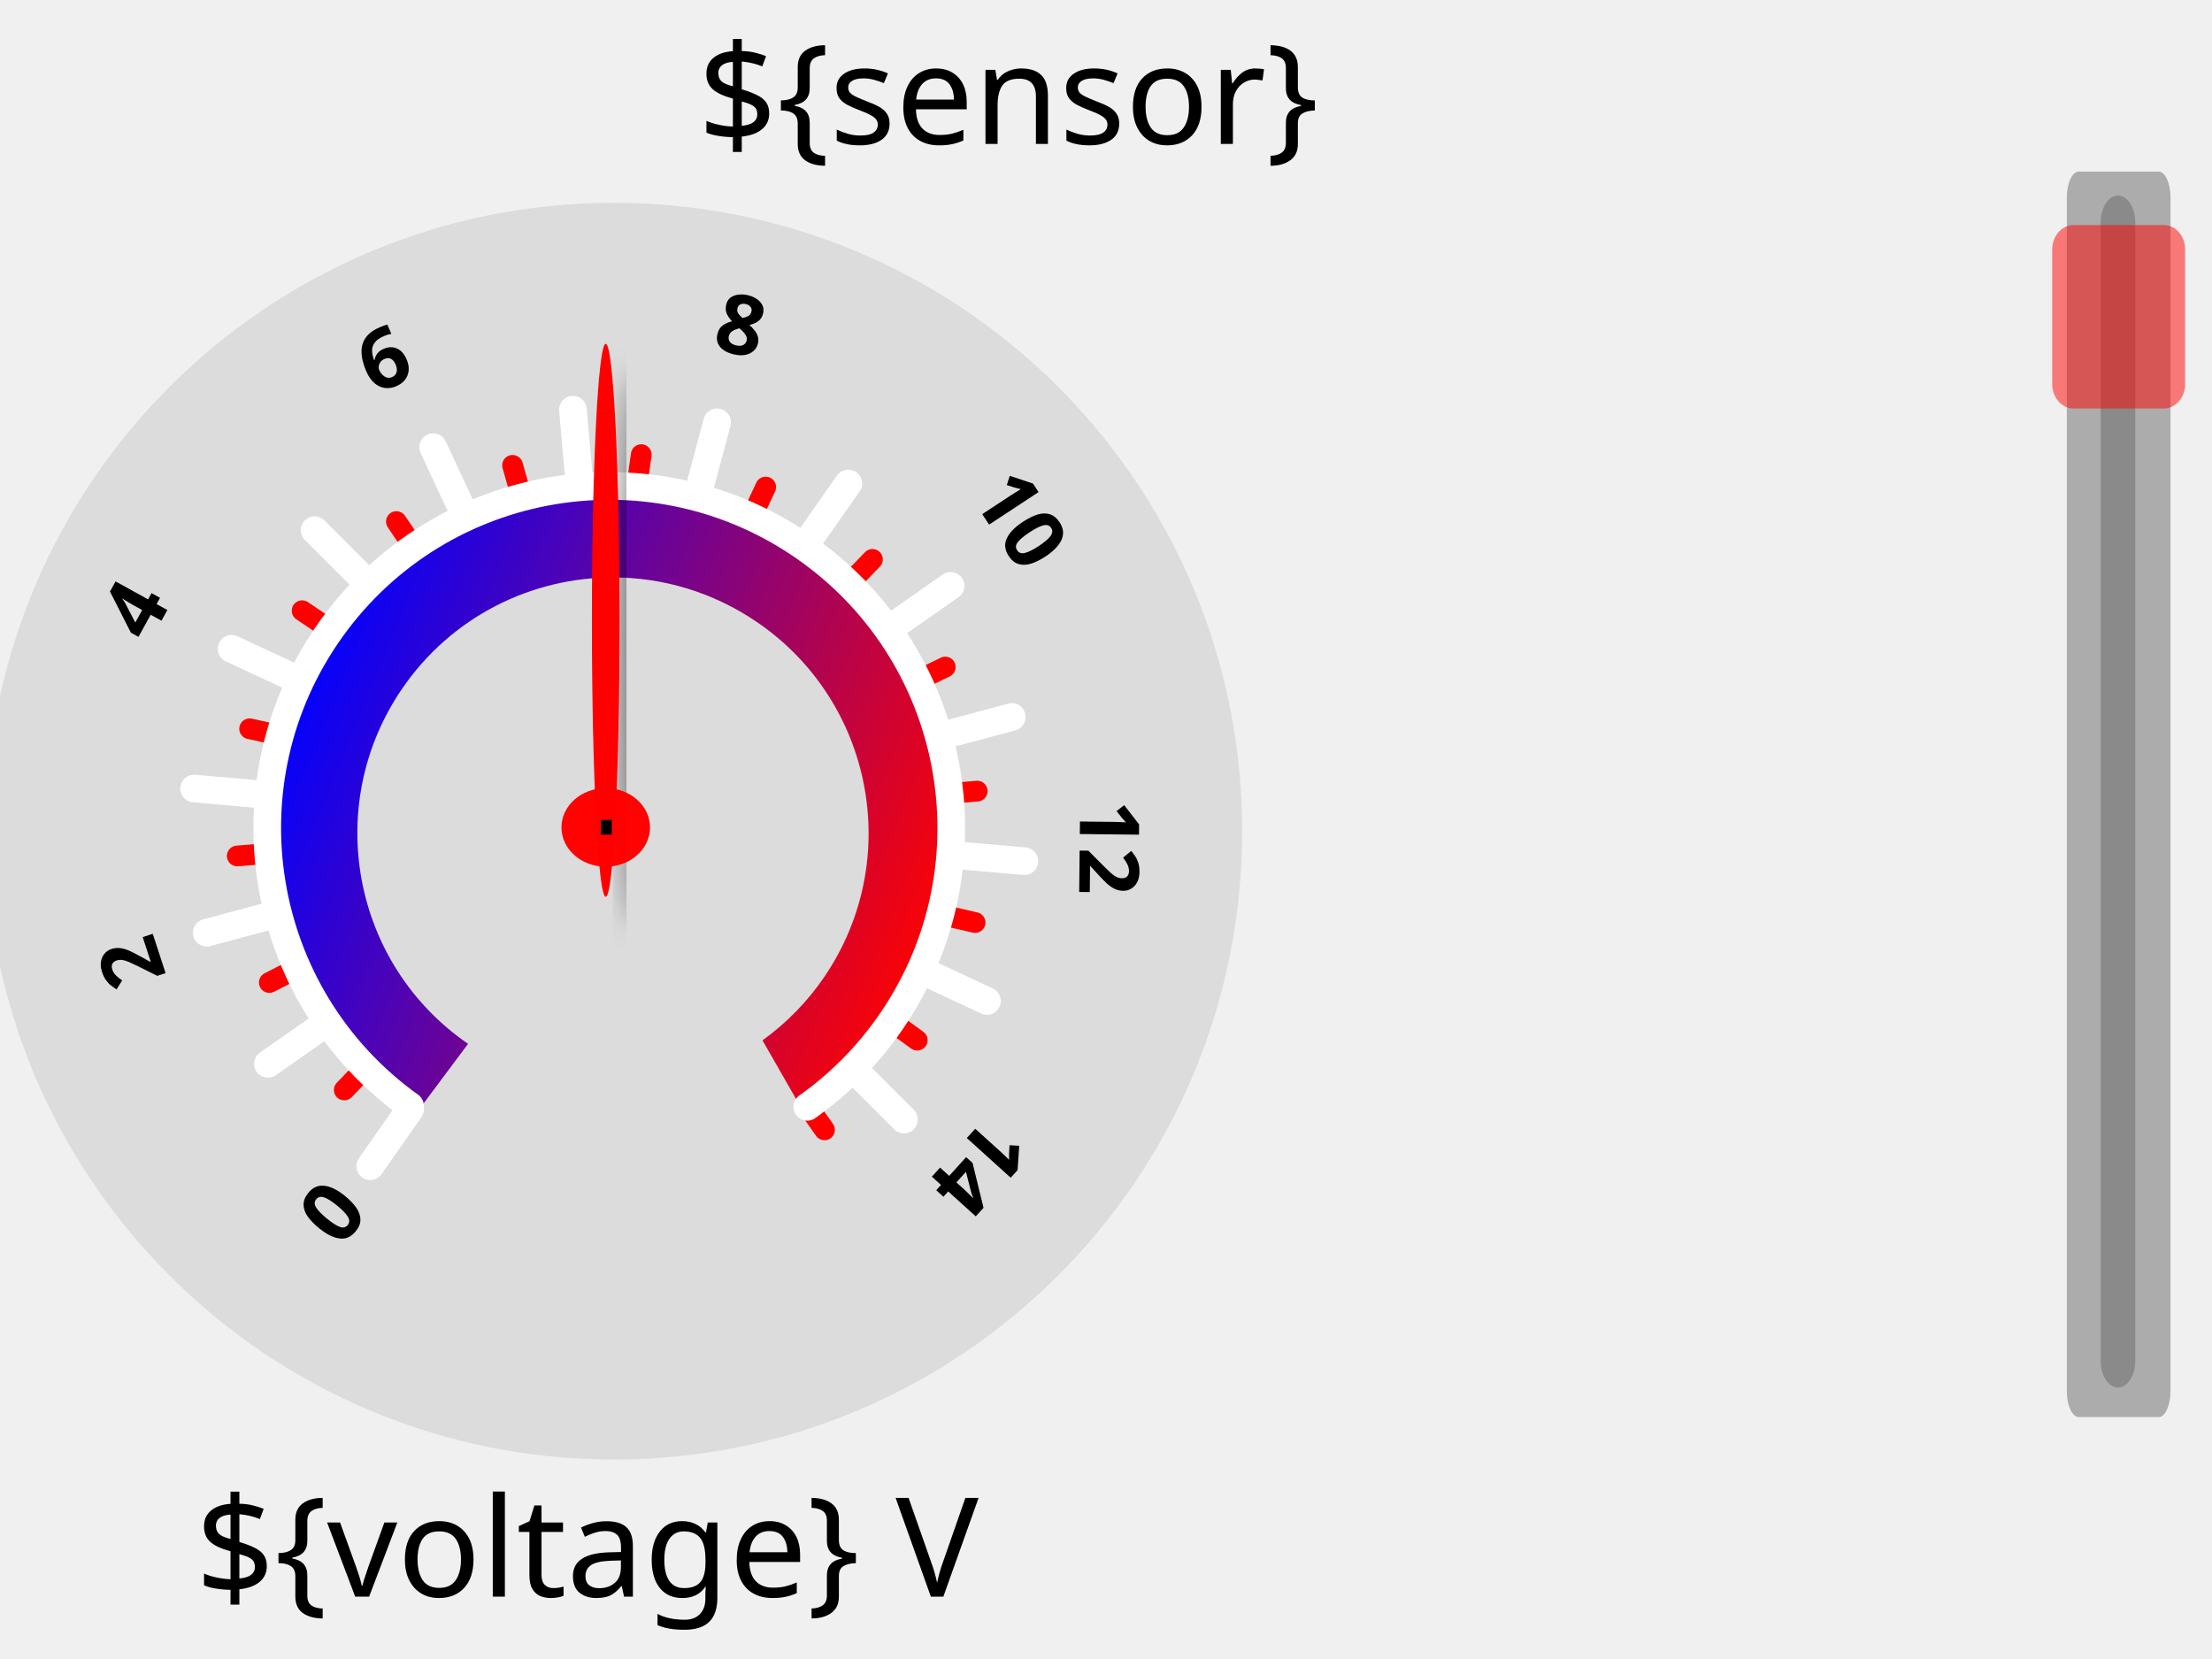
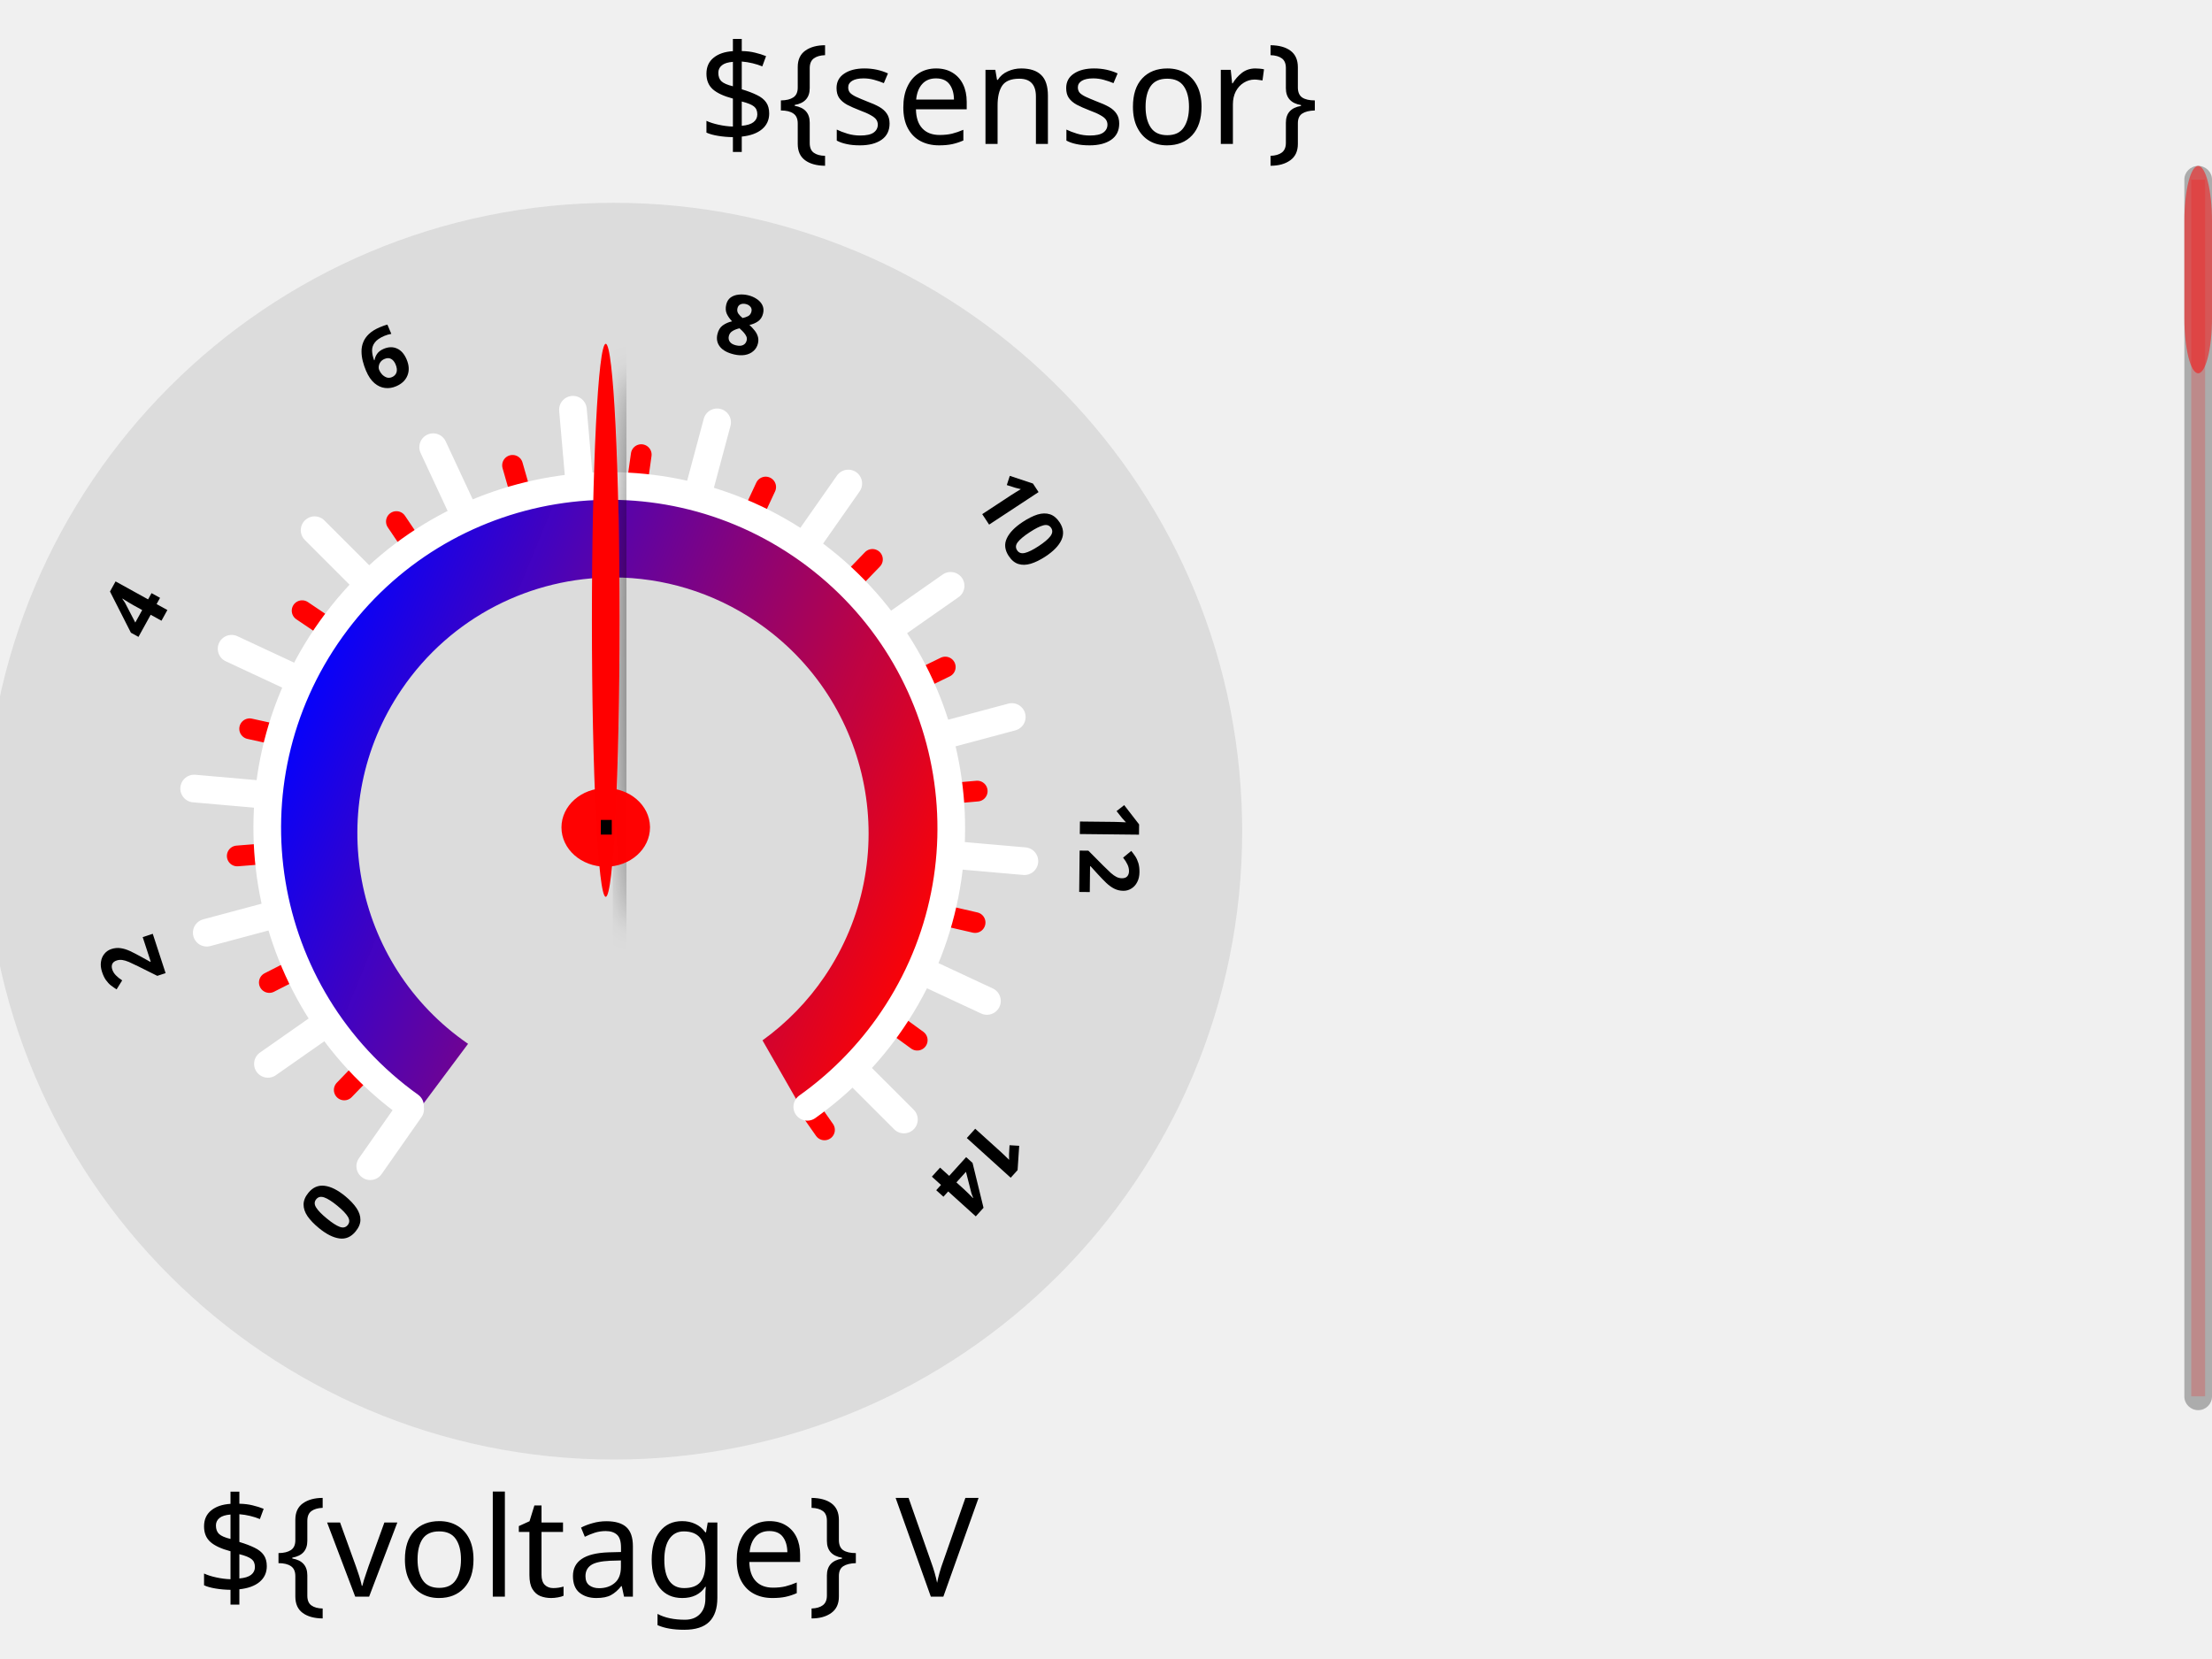
<svg xmlns="http://www.w3.org/2000/svg" xmlns:xlink="http://www.w3.org/1999/xlink" width="320" height="240" id="svg2" version="1.1">
  <defs id="defs4">
    <linearGradient id="linearGradient3910">
      <stop style="stop-color:#0000ff;stop-opacity:1;" offset="0" id="stop3912" />
      <stop style="stop-color:#fe0000;stop-opacity:0.992;" offset="1" id="stop3914" />
    </linearGradient>
    <linearGradient id="linearGradient4185">
      <stop id="stop4187" offset="0" style="stop-color:#e6e6e6;stop-opacity:1;" />
      <stop id="stop4189" offset="1" style="stop-color:#e6e6e6;stop-opacity:0;" />
    </linearGradient>
    <linearGradient id="linearGradient3624">
      <stop style="stop-color:#000000;stop-opacity:0;" offset="0" id="stop3628" />
      <stop style="stop-color:#000000;stop-opacity:1;" offset="1" id="stop3626" />
    </linearGradient>
    <radialGradient gradientTransform="matrix(0.466451,-2.06545e-8,2.06545e-8,0.466451,204.279,289.961)" spreadMethod="reflect" gradientUnits="userSpaceOnUse" r="270.398" fy="543.456" fx="382.867" cy="543.456" cx="382.867" id="radialGradient3630-3" xlink:href="#linearGradient3624-1" />
    <linearGradient id="linearGradient3624-1">
      <stop style="stop-color:#666666;stop-opacity:0" offset="0" id="stop3628-6" />
      <stop style="stop-color:#666666;stop-opacity:1;" offset="1" id="stop3626-8" />
    </linearGradient>
    <radialGradient gradientTransform="matrix(0.466451,-2.06545e-8,2.06545e-8,0.466451,204.279,289.961)" spreadMethod="reflect" gradientUnits="userSpaceOnUse" r="270.398" fy="543.456" fx="382.867" cy="543.456" cx="382.867" id="radialGradient3630-2" xlink:href="#linearGradient3624-7" />
    <linearGradient id="linearGradient3624-7">
      <stop style="stop-color:#666666;stop-opacity:0" offset="0" id="stop3628-7" />
      <stop style="stop-color:#666666;stop-opacity:1;" offset="1" id="stop3626-1" />
    </linearGradient>
    <radialGradient r="270.398" fy="543.456" fx="382.867" cy="543.456" cx="382.867" spreadMethod="reflect" gradientTransform="matrix(0.440872,0,0,0.441299,214.072,303.629)" gradientUnits="userSpaceOnUse" id="radialGradient4104" xlink:href="#linearGradient3624" />
    <radialGradient r="27.002" fy="195.017" fx="48.604" cy="195.017" cx="48.604" gradientTransform="matrix(-7.58232,1.49361e-6,1.74864e-6,6.78232,-766.172,-1246.22)" gradientUnits="userSpaceOnUse" id="radialGradient4201" xlink:href="#linearGradient4185" />
    <radialGradient xlink:href="#linearGradient4185" id="radialGradient12631" gradientUnits="userSpaceOnUse" gradientTransform="matrix(-7.58232,1.49361e-6,1.74864e-6,6.78232,-766.172,-1246.22)" cx="48.604" cy="195.017" fx="48.604" fy="195.017" r="27.002" />
    <radialGradient xlink:href="#linearGradient4185" id="radialGradient3184" gradientUnits="userSpaceOnUse" gradientTransform="matrix(-7.58232,1.49361e-6,1.74864e-6,6.78232,-766.172,-1246.22)" cx="48.604" cy="195.017" fx="48.604" fy="195.017" r="27.002" />
    <radialGradient xlink:href="#linearGradient4185" id="radialGradient3041" gradientUnits="userSpaceOnUse" gradientTransform="matrix(-7.56704,-0.481143,-0.430378,6.76865,-296.664,-1203.26)" cx="48.604" cy="195.017" fx="48.604" fy="195.017" r="27.002" />
    <filter id="filter4232" width="1.5" height="1.5" x="-0.25" y="-0.25" color-interpolation-filters="sRGB">
      <feGaussianBlur id="feGaussianBlur4234" in="SourceAlpha" stdDeviation="2" result="blur" />
      <feColorMatrix id="feColorMatrix4236" result="bluralpha" type="matrix" values="1 0 0 0 0 0 1 0 0 0 0 0 1 0 0 0 0 0 0.5 0 " />
      <feOffset id="feOffset4238" in="bluralpha" dx="4" dy="4" result="offsetBlur" />
      <feMerge id="feMerge4240">
        <feMergeNode id="feMergeNode4242" in="offsetBlur" />
        <feMergeNode id="feMergeNode4244" in="SourceGraphic" />
      </feMerge>
    </filter>
    <clipPath clipPathUnits="userSpaceOnUse" id="clipPath3930">
      <rect style="opacity:0.5;fill:#ff0000;fill-opacity:1" id="rect3932" width="186.203" height="25.26" x="-1032.87" y="351.882" rx="4.091" ry="4.21" />
    </clipPath>
    <clipPath clipPathUnits="userSpaceOnUse" id="clipPath3140">
      <rect ry="4.21" rx="6.812" y="140.419" x="-1027.592" height="25.26" width="312.422" id="rect3142" style="opacity:0.5;fill:#ff0000;fill-opacity:1" />
    </clipPath>
    <filter id="filter3924" width="1.5" height="1.5" x="-.25" y="-.25">
      <feGaussianBlur id="feGaussianBlur3926" in="SourceAlpha" stdDeviation="2" result="blur" />
      <feColorMatrix id="feColorMatrix3928" result="bluralpha" type="matrix" values="1 0 0 0 0 0 1 0 0 0 0 0 1 0 0 0 0 0 0.5 0 " />
      <feOffset id="feOffset3930" in="bluralpha" dx="4" dy="4" result="offsetBlur" />
      <feMerge id="feMerge3932">
        <feMergeNode id="feMergeNode3934" in="offsetBlur" />
        <feMergeNode id="feMergeNode3936" in="SourceGraphic" />
      </feMerge>
    </filter>
    <linearGradient xlink:href="#linearGradient3910" id="linearGradient3916" x1="-117.64" y1="281.86" x2="142.9" y2="281.86" gradientUnits="userSpaceOnUse" />
    <linearGradient xlink:href="#linearGradient3910" id="linearGradient3930" x1="-255.043" y1="107.074" x2="-190.681" y2="21.76" gradientUnits="userSpaceOnUse" />
    <linearGradient xlink:href="#linearGradient3910-4" id="linearGradient3930-9" x1="-255.043" y1="107.074" x2="-190.681" y2="21.76" gradientUnits="userSpaceOnUse" />
    <linearGradient id="linearGradient3910-4">
      <stop style="stop-color:#0000ff;stop-opacity:1;" offset="0" id="stop3912-8" />
      <stop style="stop-color:#ff0000;stop-opacity:1;" offset="1" id="stop3914-4" />
    </linearGradient>
    <linearGradient xlink:href="#linearGradient3910" id="linearGradient3969" gradientUnits="userSpaceOnUse" x1="-255.043" y1="107.074" x2="-190.681" y2="21.76" gradientTransform="matrix(0.2364259,0.8961638,-0.8961638,0.2364259,-66.3879,197.7304)" />
    <linearGradient xlink:href="#linearGradient3910" id="linearGradient3972" gradientUnits="userSpaceOnUse" gradientTransform="matrix(0.2364259,0.8961638,-0.8961638,0.2364259,-22.0023,227.3208)" x1="-255.043" y1="107.074" x2="-190.681" y2="21.76" />
    <linearGradient xlink:href="#linearGradient3910" id="linearGradient3980" gradientUnits="userSpaceOnUse" gradientTransform="matrix(0.2364259,0.8961638,-0.8961638,0.2364259,-840.2517,456.7527)" x1="-255.043" y1="107.074" x2="-190.681" y2="21.76" />
  </defs>
  <g transform="translate(1032.87,-137.864)" id="layer1">
    <path style="opacity:0.169;fill-opacity:0.498" id="path4158" d="m -76.501,102.457 c 0,71.172 -57.085,128.868 -127.502,128.868 -70.417,0 -127.502,-57.696 -127.502,-128.868 0,-71.172 57.085,-128.868 127.502,-128.868 69.443,0 126.116,56.168 127.477,126.342" transform="matrix(0.7129473,0,0,0.7053896,-798.6285,185.8335)" />
    <path style="fill:none;stroke:#ffffff;stroke-width:4;stroke-linecap:round;stroke-linejoin:round;stroke-opacity:1" d="m -979.308,306.574 5.775,-8.248" id="path7745" />
    <path style="fill:none;stroke:#ffffff;stroke-width:4;stroke-linecap:round;stroke-linejoin:round;stroke-opacity:1" d="m -994.112,291.77 8.248,-5.775" id="path7757" />
    <path style="fill:none;stroke:#ffffff;stroke-width:4;stroke-linecap:round;stroke-linejoin:round;stroke-opacity:1" d="m -1002.961,272.795 9.725,-2.606" id="path7769" />
    <path style="fill:none;stroke:#ffffff;stroke-width:4;stroke-linecap:round;stroke-linejoin:round;stroke-opacity:1" d="m -1004.785,251.938 10.03,0.878" id="path7781" />
    <path style="fill:none;stroke:#ffffff;stroke-width:4;stroke-linecap:round;stroke-linejoin:round;stroke-opacity:1" d="m -999.367,231.715 9.125,4.255" id="path7793" />
    <path style="fill:none;stroke:#ffffff;stroke-width:4;stroke-linecap:round;stroke-linejoin:round;stroke-opacity:1" d="m -987.358,214.565 7.12,7.12" id="path7805" />
    <path style="fill:none;stroke:#ffffff;stroke-width:4;stroke-linecap:round;stroke-linejoin:round;stroke-opacity:1" d="m -970.208,202.556 4.255,9.125" id="path7817" />
    <path style="fill:none;stroke:#ffffff;stroke-width:4;stroke-linecap:round;stroke-linejoin:round;stroke-opacity:1" d="m -949.985,197.137 0.878,10.03" id="path7829" />
    <path style="fill:none;stroke:#ffffff;stroke-width:4;stroke-linecap:round;stroke-linejoin:round;stroke-opacity:1" d="m -929.128,198.962 -2.606,9.726" id="path7841" />
    <path style="fill:none;stroke:#ffffff;stroke-width:4;stroke-linecap:round;stroke-linejoin:round;stroke-opacity:1" d="m -910.153,207.81 -5.775,8.248" id="path7853" />
    <path style="fill:none;stroke:#ffffff;stroke-width:4;stroke-linecap:round;stroke-linejoin:round;stroke-opacity:1" d="m -895.348,222.614 -8.248,5.775" id="path7865" />
    <path style="fill:none;stroke:#ffffff;stroke-width:4;stroke-linecap:round;stroke-linejoin:round;stroke-opacity:1" d="m -886.5,241.589 -9.726,2.606" id="path7877" />
    <path style="fill:none;stroke:#ffffff;stroke-width:4;stroke-linecap:round;stroke-linejoin:round;stroke-opacity:1" d="m -884.675,262.446 -10.03,-0.878" id="path7889" />
    <path style="fill:none;stroke:#ffffff;stroke-width:4;stroke-linecap:round;stroke-linejoin:round;stroke-opacity:1" d="m -890.094,282.669 -9.125,-4.255" id="path7901" />
    <path style="fill:none;stroke:#ffffff;stroke-width:4;stroke-linecap:round;stroke-linejoin:round;stroke-opacity:1" d="m -902.103,299.82 -7.12,-7.12" id="path7913" />
    <path style="fill:none;stroke:#ff0000;stroke-width:3;stroke-linecap:round;stroke-linejoin:round;stroke-opacity:1" d="m -983.068,295.54 2.662,-2.757" id="path8547" />
    <path style="fill:none;stroke:#ff0000;stroke-width:3;stroke-linecap:round;stroke-linejoin:round;stroke-opacity:1" d="m -993.908,279.998 3.415,-1.74" id="path8571" />
    <path style="fill:none;stroke:#ff0000;stroke-width:3;stroke-linecap:round;stroke-linejoin:round;stroke-opacity:1" d="m -998.547,261.69 3.82,-0.307" id="path8595" />
    <path style="fill:none;stroke:#ff0000;stroke-width:3;stroke-linecap:round;stroke-linejoin:round;stroke-opacity:1" d="m -996.754,243.292 3.743,0.823" id="path8619" />
    <path style="fill:none;stroke:#ff0000;stroke-width:3;stroke-linecap:round;stroke-linejoin:round;stroke-opacity:1" d="m -989.163,226.209 3.177,2.143" id="path8643" />
    <path style="fill:none;stroke:#ff0000;stroke-width:3;stroke-linecap:round;stroke-linejoin:round;stroke-opacity:1" d="m -975.525,213.316 2.143,3.177" id="path8667" />
    <path style="fill:none;stroke:#ff0000;stroke-width:3;stroke-linecap:round;stroke-linejoin:round;stroke-opacity:1" d="m -958.723,205.183 1.056,3.684" id="path8691" />
    <path style="fill:none;stroke:#ff0000;stroke-width:3;stroke-linecap:round;stroke-linejoin:round;stroke-opacity:1" d="m -940.104,203.634 -0.533,3.795" id="path8715" />
    <path style="fill:none;stroke:#ff0000;stroke-width:3;stroke-linecap:round;stroke-linejoin:round;stroke-opacity:1" d="m -922.103,208.321 -1.62,3.473" id="path8739" />
    <path style="fill:none;stroke:#ff0000;stroke-width:3;stroke-linecap:round;stroke-linejoin:round;stroke-opacity:1" d="m -906.659,218.789 -2.662,2.757" id="path8763" />
    <path style="fill:none;stroke:#ff0000;stroke-width:3;stroke-linecap:round;stroke-linejoin:round;stroke-opacity:1" d="m -896.123,234.361 -3.445,1.68" id="path8787" />
    <path style="fill:none;stroke:#ff0000;stroke-width:3;stroke-linecap:round;stroke-linejoin:round;stroke-opacity:1" d="m -891.5,252.308 -3.818,0.334" id="path8811" />
    <path style="fill:none;stroke:#ff0000;stroke-width:3;stroke-linecap:round;stroke-linejoin:round;stroke-opacity:1" d="m -891.808,271.323 -3.734,-0.862" id="path8835" />
    <path style="fill:none;stroke:#ff0000;stroke-width:3;stroke-linecap:round;stroke-linejoin:round;stroke-opacity:1" d="m -900.179,288.341 -3.101,-2.253" id="path8859" />
    <path style="fill:none;stroke:#ff0000;stroke-width:3;stroke-linecap:round;stroke-linejoin:round;stroke-opacity:1" d="m -913.595,301.318 -2.198,-3.139" id="path8883" />
    <path style="opacity:0.99;fill:url(#linearGradient3980);fill-opacity:1;stroke:none" d="m -944.781,209.994 c -15.46,-0.033 -30.664,7.339 -40,21.094 -14.937,22.008 -9.196,51.969 12.812,66.906 l 6.812,-9.125 c -16.742,-11.511 -21.051,-34.416 -9.625,-51.25 7.168,-10.561 18.818,-16.244 30.688,-16.219 7.122,0.015 14.32,2.106 20.656,6.406 16.897,11.468 21.312,34.447 9.844,51.344 -2.422,3.569 -5.473,6.693 -8.969,9.219 l 5.281,9.219 c 4.792,-3.357 8.933,-7.565 12.219,-12.406 14.937,-22.008 9.196,-51.938 -12.812,-66.875 -8.253,-5.602 -17.63,-8.293 -26.906,-8.312 z" id="path3918" />
    <path style="fill:none;stroke:#ffffff;stroke-width:4;stroke-linecap:round;stroke-linejoin:round;stroke-miterlimit:4;stroke-opacity:1;stroke-dashoffset:0" d="m -973.546,297.862 c -22.211,-15.914 -27.316,-46.821 -11.402,-69.032 15.914,-22.211 46.821,-27.316 69.032,-11.402 22.211,15.914 27.316,46.821 11.402,69.032 -3.192,4.456 -7.103,8.35 -11.572,11.523" id="path4106" />
    <text xml:space="preserve" style="font-size:12px;font-style:normal;font-weight:normal;line-height:125%;letter-spacing:0px;word-spacing:0px;fill-opacity:1;stroke:none;font-family:Sans" x="-870.34" y="-558.269" id="text4260" transform="matrix(0.6344226,-0.7729864,0.7729864,0.6344226,0,0)">
      <tspan id="tspan4262" x="-870.34" y="-558.269" style="font-weight:bold;-inkscape-font-specification:Sans Bold">0</tspan>
    </text>
    <text xml:space="preserve" style="font-size:12px;font-style:normal;font-weight:normal;line-height:125%;letter-spacing:0px;word-spacing:0px;fill-opacity:1;stroke:none;font-family:Sans" x="47.87" y="-1045.565" id="text4264" transform="matrix(-0.3104626,-0.9505856,0.9505856,-0.3104626,0,0)">
      <tspan id="tspan4266" x="47.87" y="-1045.565" style="font-weight:bold;-inkscape-font-specification:Sans Bold">2</tspan>
    </text>
    <text xml:space="preserve" style="font-size:8px;font-style:normal;font-weight:normal;line-height:125%;letter-spacing:0px;word-spacing:0px;fill-opacity:1;stroke:none;font-family:Sans" x="-691.393" y="-773.457" id="text4272" transform="matrix(0.4836761,-0.8752471,0.8752471,0.4836761,0,0)">
      <tspan id="tspan4274" x="-691.393" y="-773.457" style="font-size:12px;font-weight:bold;-inkscape-font-specification:Sans Bold">4</tspan>
    </text>
    <text xml:space="preserve" style="font-size:12px;font-style:normal;font-weight:normal;line-height:125%;letter-spacing:0px;word-spacing:0px;fill-opacity:1;stroke:none;font-family:Sans" x="-977.289" y="-202.861" id="text4280" transform="matrix(0.9205475,-0.3906305,0.3906305,0.9205475,0,0)">
      <tspan id="tspan4282" x="-977.289" y="-202.861" style="font-weight:bold;-inkscape-font-specification:Sans Bold">6</tspan>
    </text>
    <rect style="fill:#ff0000;fill-opacity:1;stroke:none;filter:url(#filter3924)" id="needle" width="4" height="80" x="-947.242" y="187.601" rx="4" ry="40" />
    <text xml:space="preserve" style="font-size:12px;font-style:normal;font-weight:normal;line-height:125%;letter-spacing:0px;word-spacing:0px;fill-opacity:1;stroke:none;font-family:Sans" x="-862.482" y="395.53" id="text4288" transform="matrix(0.9736026,0.2282498,-0.2282498,0.9736026,0,0)">
      <tspan id="tspan4290" x="-862.482" y="395.53" style="font-weight:bold;-inkscape-font-specification:Sans Bold">8</tspan>
    </text>
    <text xml:space="preserve" style="font-size:12px;font-style:normal;font-weight:normal;line-height:125%;letter-spacing:0px;word-spacing:0px;fill-opacity:1;stroke:none;font-family:Sans" x="-315.21" y="860.894" id="text4296" transform="matrix(0.5494197,0.8355465,-0.8355465,0.5494197,0,0)">
      <tspan id="tspan4298" x="-315.21" y="860.894" style="font-weight:bold;-inkscape-font-specification:Sans Bold">10</tspan>
    </text>
    <text xml:space="preserve" style="font-size:6px;font-style:normal;font-weight:normal;line-height:125%;letter-spacing:0px;word-spacing:0px;fill-opacity:1;stroke:none;font-family:Sans" x="262.888" y="873.854" id="text4300-0" transform="matrix(-0.01064774,0.9999433,-0.9999433,-0.01064774,0,0)">
      <tspan id="tspan4302-7" x="262.888" y="873.854" style="font-size:12px;font-weight:bold;-inkscape-font-specification:Sans Bold">12</tspan>
    </text>
    <text xml:space="preserve" style="font-size:12px;font-style:normal;font-weight:normal;line-height:125%;letter-spacing:0px;word-spacing:0px;fill-opacity:1;stroke:none;font-family:Sans" x="818.386" y="459.429" id="text4300-0-0-7" transform="matrix(-0.6707478,0.7416855,-0.7416855,-0.6707478,0,0)">
      <tspan id="tspan4302-7-0-6" x="818.386" y="459.429" style="font-weight:bold;-inkscape-font-specification:Sans Bold">14</tspan>
    </text>
    <text xml:space="preserve" style="font-size:20px;font-style:normal;font-weight:normal;text-align:center;line-height:125%;letter-spacing:0px;word-spacing:0px;text-anchor:middle;fill-opacity:1;stroke:none;font-family:Sans" x="-874.004" y="158.688" id="text3188" clip-path="url(#clipPath3140)">
      <tspan id="tspan3190" x="-874.004" y="158.688">${sensor}</tspan>
    </text>
    <text xml:space="preserve" style="font-size:20px;font-style:normal;font-weight:normal;text-align:center;line-height:125%;letter-spacing:0px;word-spacing:0px;text-anchor:middle;fill-opacity:1;stroke:none;font-family:Sans" x="-935.528" y="368.842" id="text3192" clip-path="url(#clipPath3930)">
      <tspan id="tspan3194" x="-932.344" y="368.842">${voltage} V </tspan>
    </text>
-     <rect style="opacity:0.5;fill:#ff0000;fill-opacity:0" id="menu" width="110.784" height="180" x="-849.584" y="162.696" rx="4.091" ry="4.21" class="listView" />
-     <g id="g3152" transform="translate(14.10058,2.656776)">
-       <rect ry="3.773" rx="1.714" y="160.033" x="-747.971" height="180.174" width="15" id="rect3000-6" style="fill:#696969;fill-opacity:0.502;stroke:none" class="track" />
-       <g id="viewScrollbar" class="scrollbar">
-         <rect class="track" style="fill:#696969;fill-opacity:0.502;stroke:none" id="rect3000-6-4" width="5" height="172.422" x="-743.075" y="163.507" rx="4" ry="3.832" />
-         <rect class="knob" style="fill:#ff0000;fill-opacity:0.502;stroke:none" id="rect3017" width="19.226" height="26.536" x="-750.084" y="167.765" rx="3.076" ry="3.538" />
-       </g>
-     </g>
    <path style="opacity:0.99;fill:#ff0000;fill-opacity:1;stroke:none" id="path3938" d="m 94.906,120.285 c 0,3.139 -2.868,5.684 -6.405,5.684 -3.538,0 -6.405,-2.545 -6.405,-5.684 0,-3.139 2.868,-5.684 6.405,-5.684 3.489,0 6.336,2.477 6.404,5.572" transform="translate(-1033.742,137.2775)" />
    <rect style="fill-opacity:1;stroke:none" id="needle_center" title="0,14,7.5,214,136" width="1.579" height="2.12" x="-945.948" y="256.48" />
+     <rect style="opacity:0.5;fill:#ff0000;fill-opacity:0" id="menu" width="131" height="180" x="-848.87" y="162.864" rx="4.838" ry="4.21" class="listView" />
+     <g id="viewScrollbar" class="scrollbar" transform="translate(-716.87,161.864)">
+       <rect style="fill:#696969;fill-opacity:0.502;stroke:none" id="rect3000-6" width="4" height="180" rx="3.134" ry="1.987" x="0" y="0" />
+       <rect height="176" width="2" id="rect3000-6-4" class="track" x="1" y="2" style="opacity:0.2;fill:#ff0000;fill-opacity:1" />
+       <rect ry="8.012" rx="5.833" height="30" width="4" id="rect3017" style="fill:#ff0000;fill-opacity:0.502;stroke:none" class="knob" x="0" y="0" />
+     </g>
  </g>
</svg>
